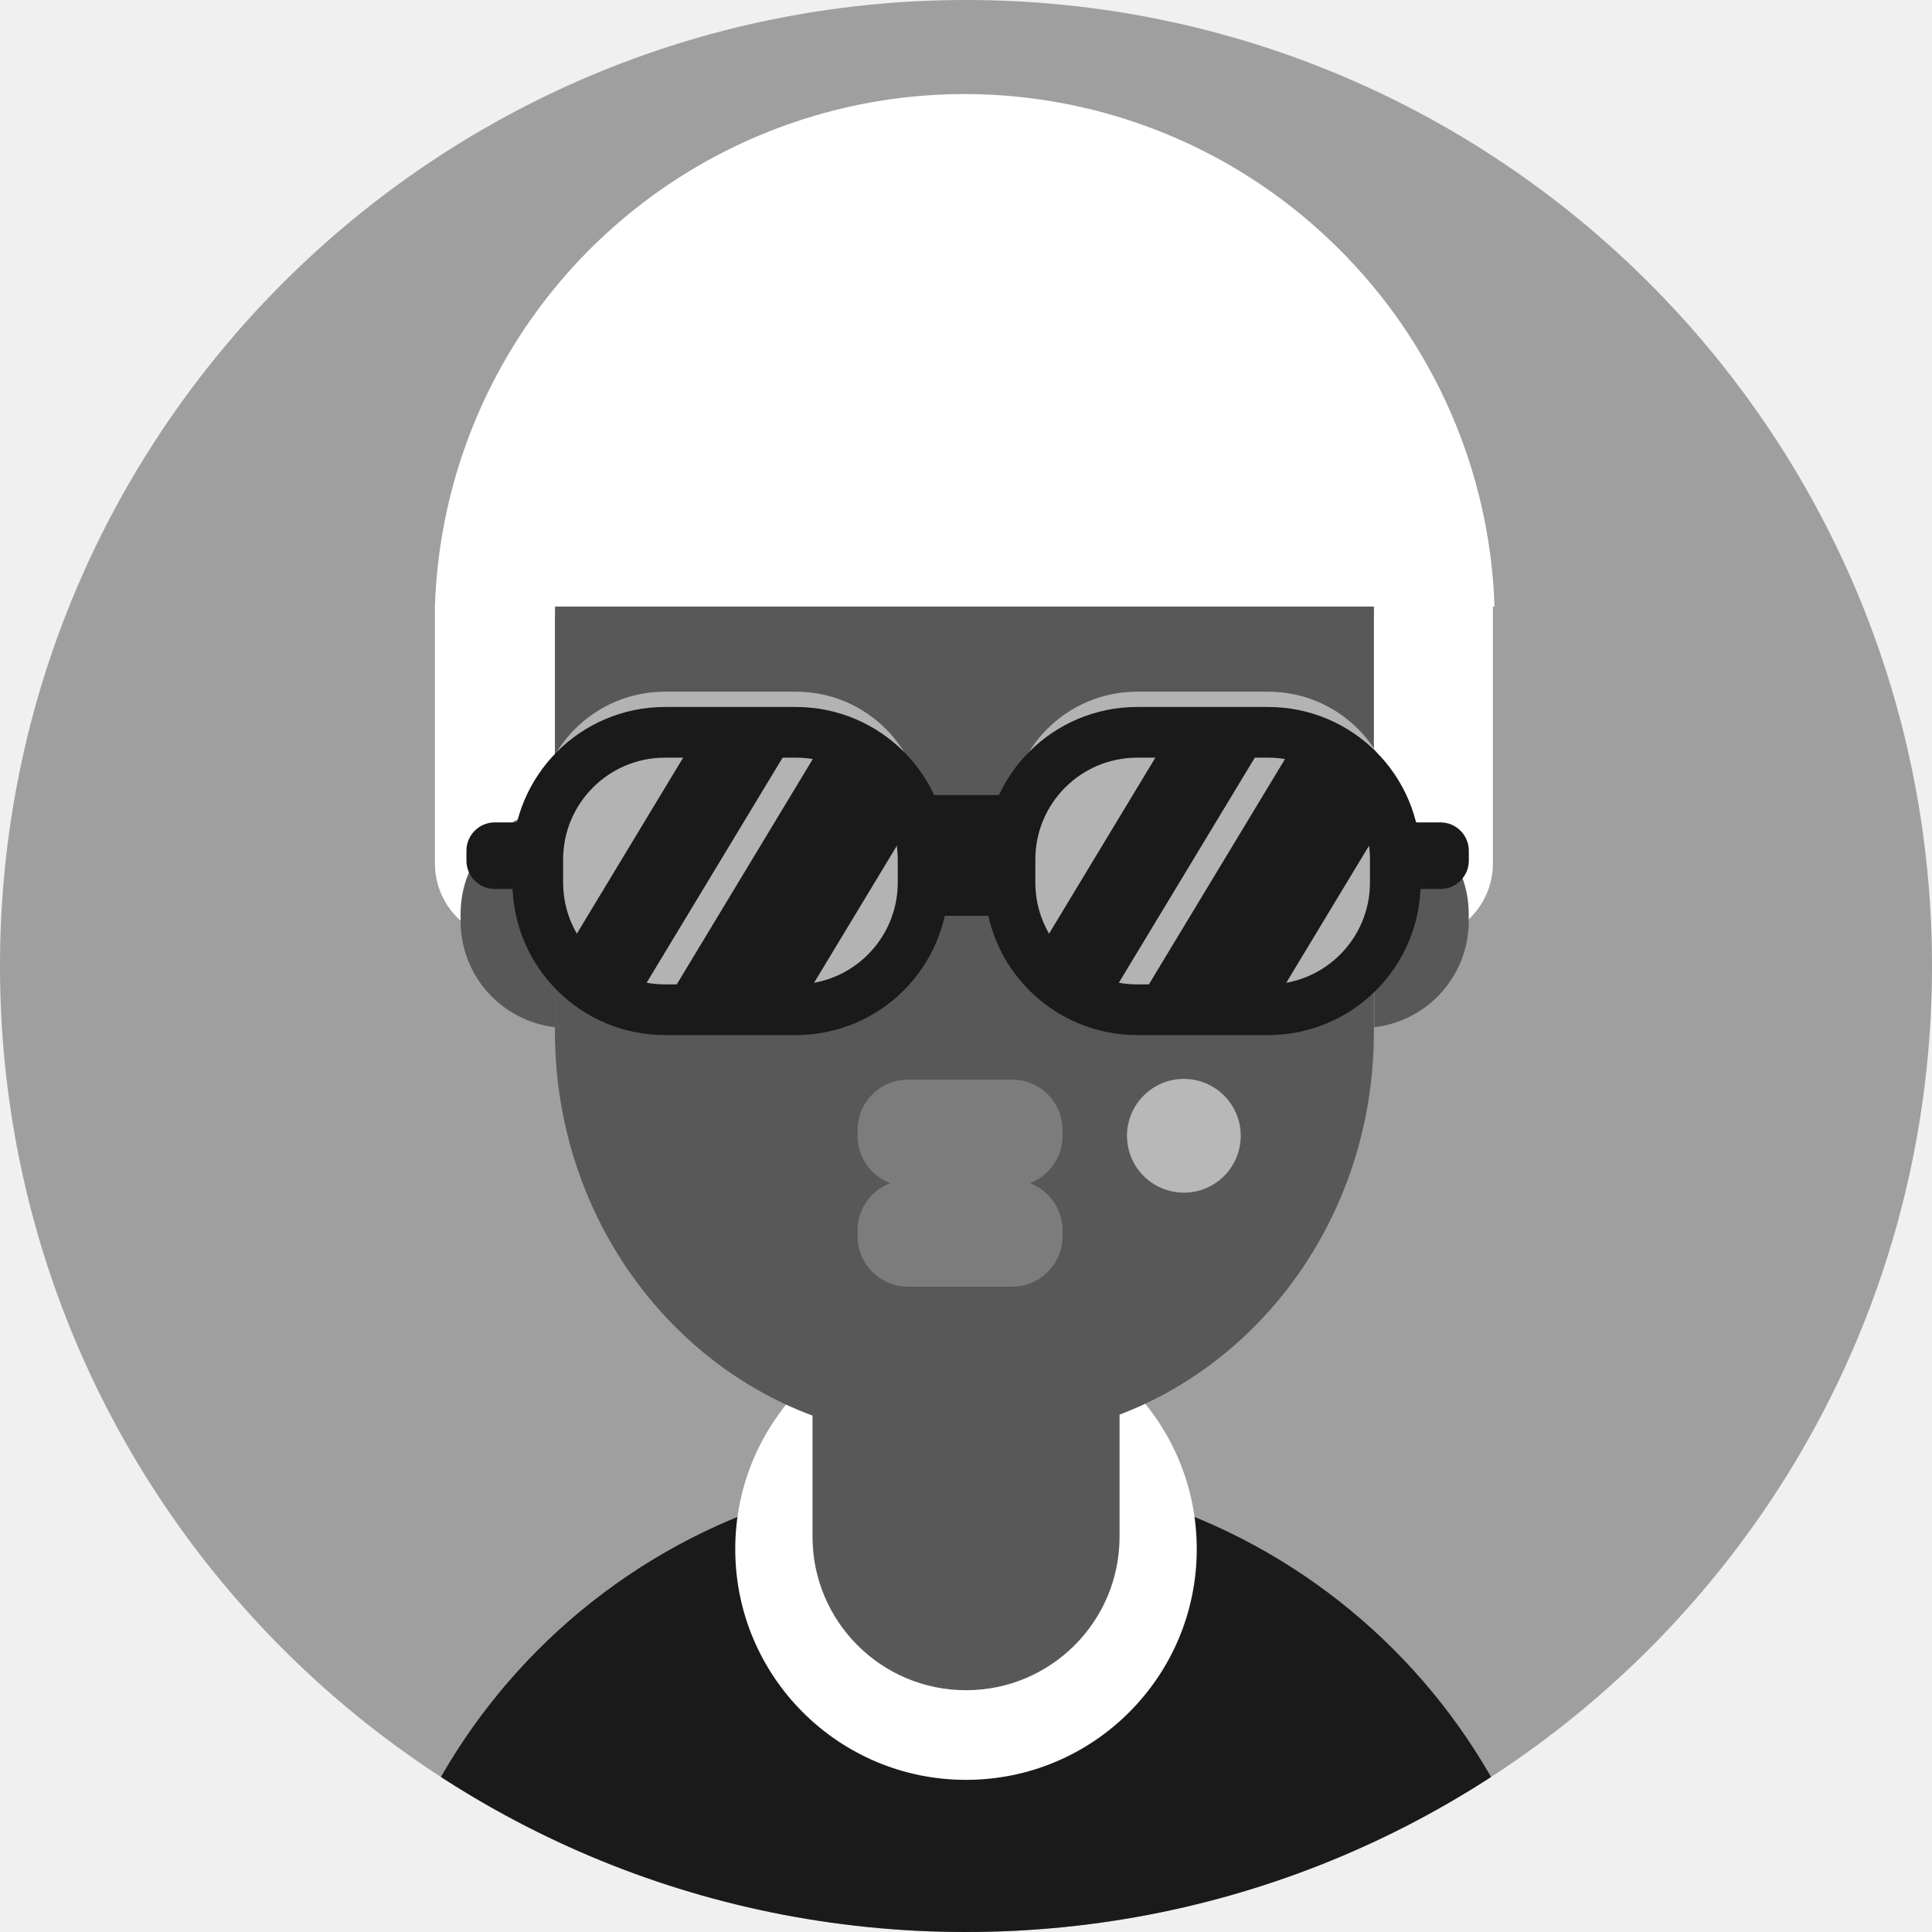
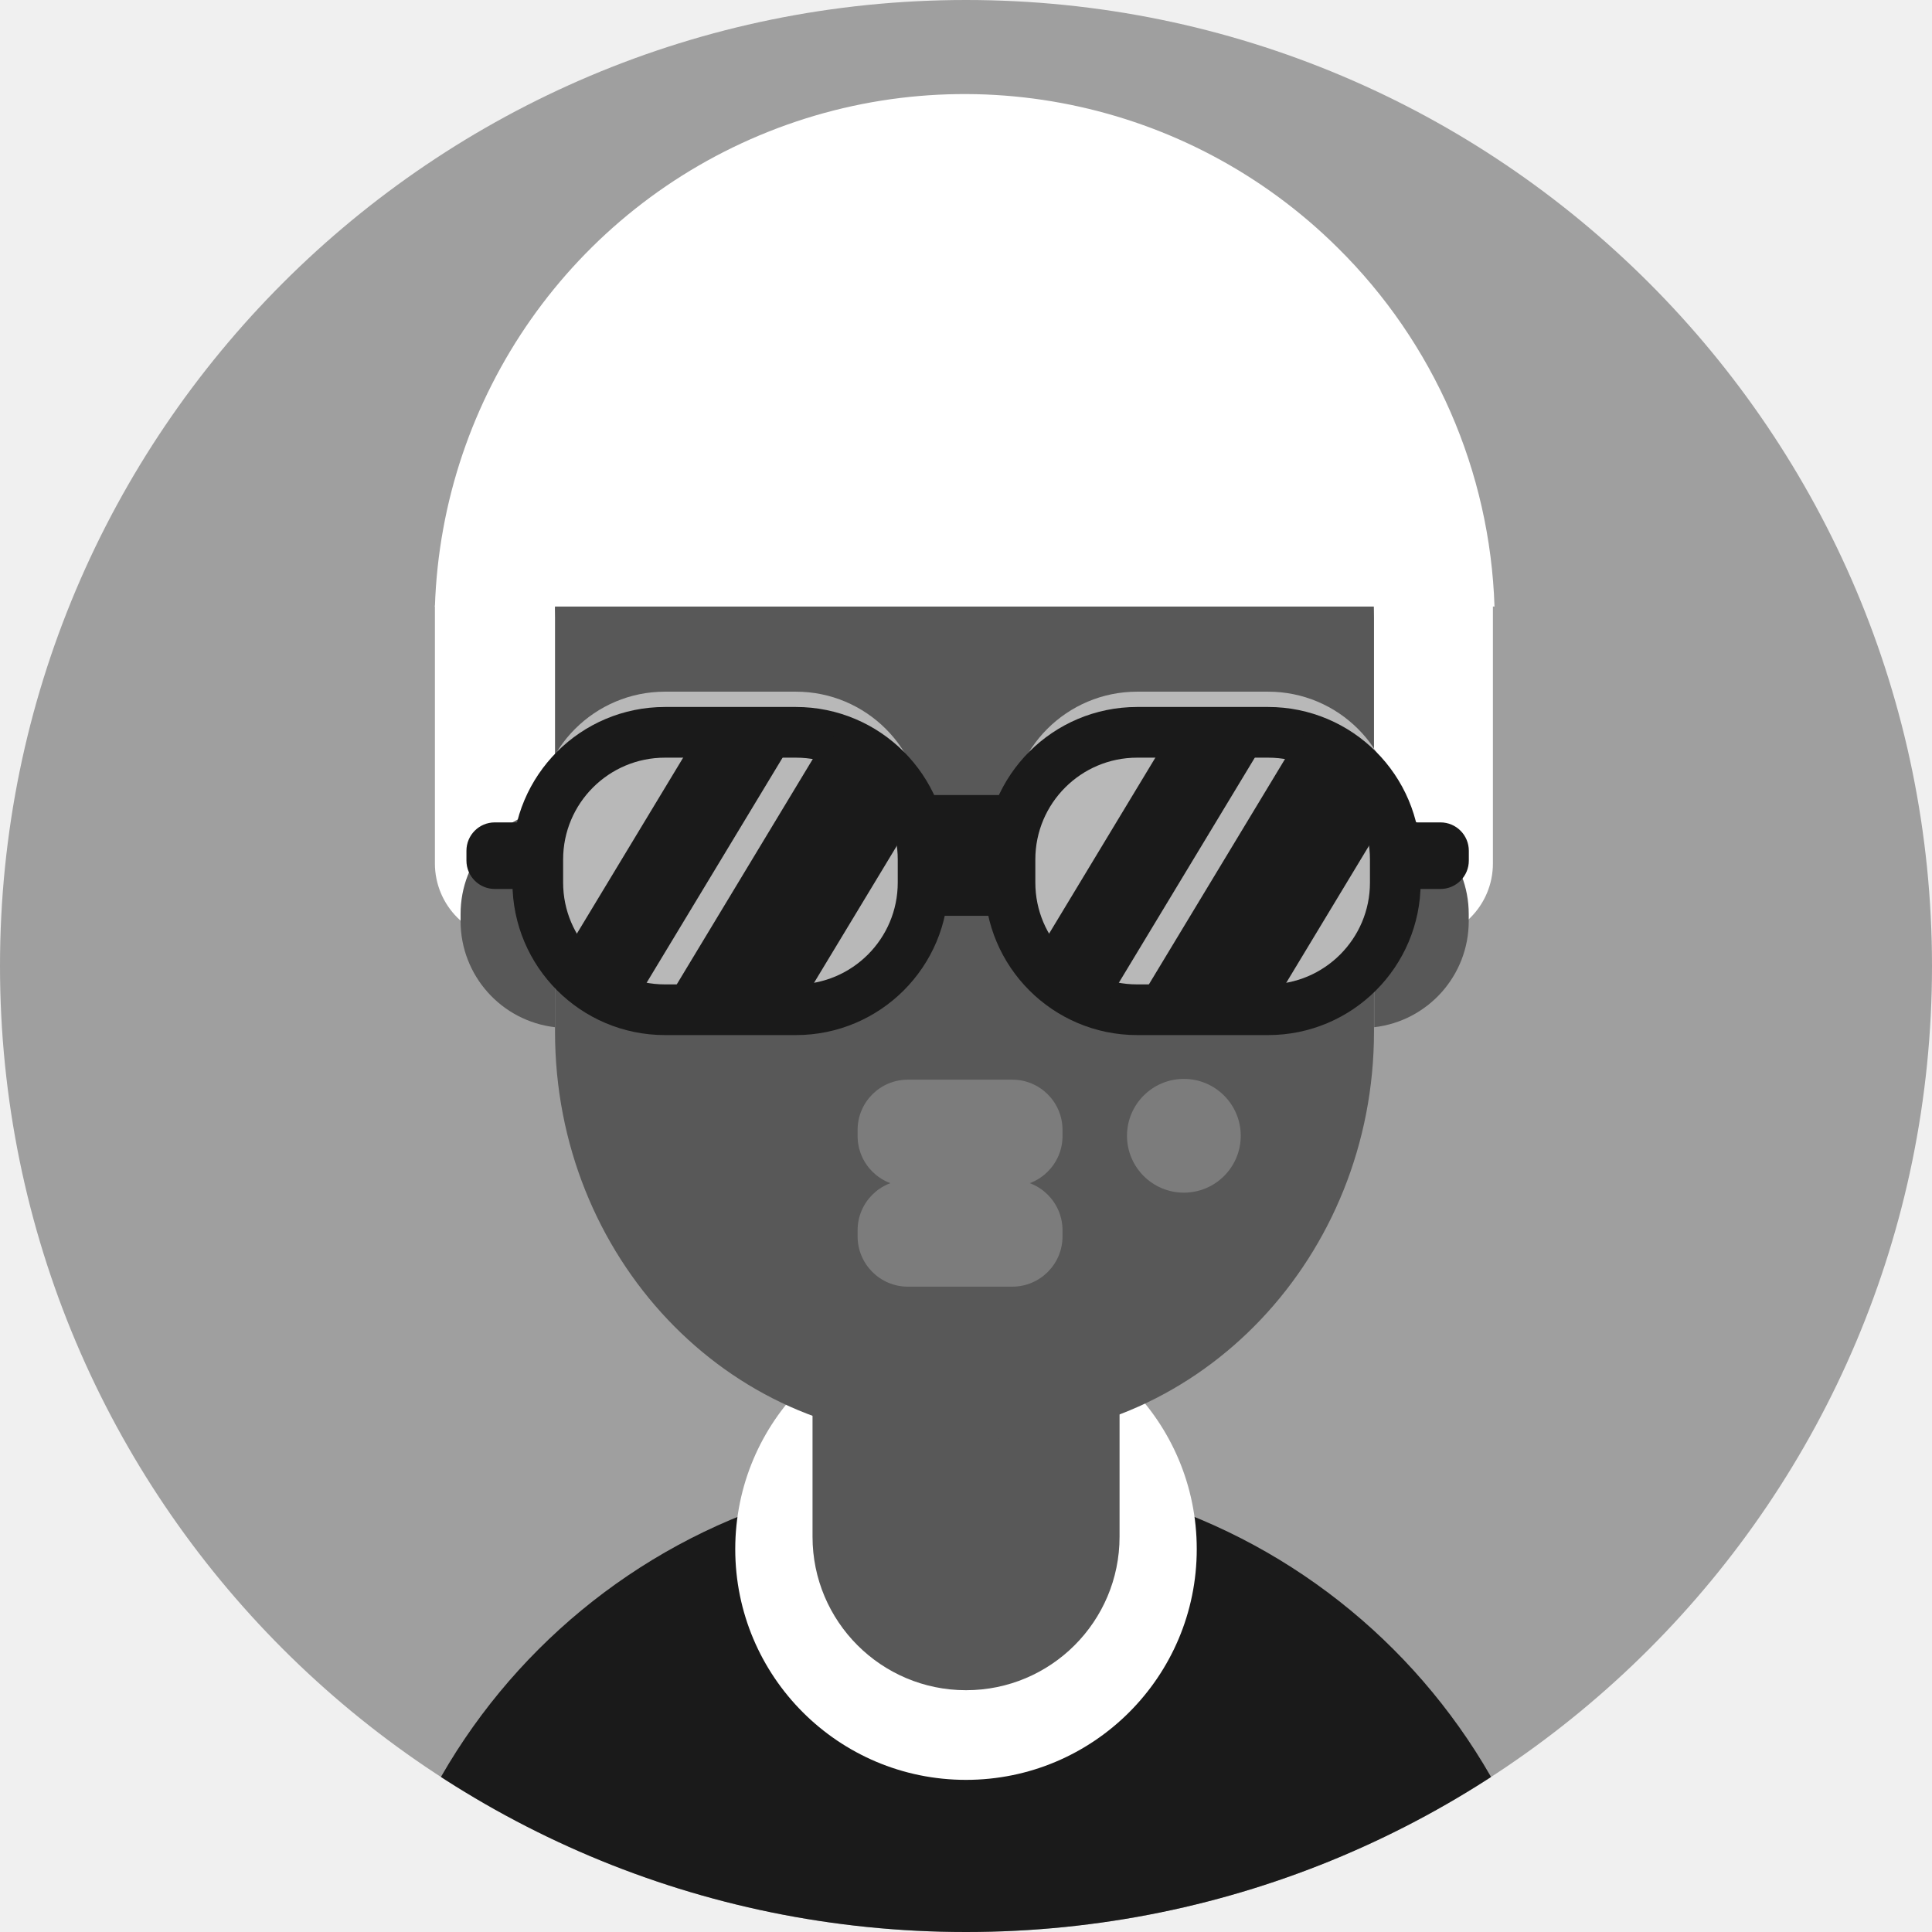
- <svg xmlns="http://www.w3.org/2000/svg" id="FINAL_AVATARS" data-name="FINAL AVATARS" viewBox="0 0 231 231">
-   <defs>
-     <style>.cls-1{fill:none;clip-rule:evenodd;}.cls-2{clip-path:url(#clip-path);}.cls-3{fill:#9f9f9f;fill-rule:evenodd;}.cls-4{fill:#fff;}.cls-5{fill:#1a1a1a;}.cls-6{fill:#585858;}.cls-7{fill:#b8b8b8;}.cls-8{fill:#7c7c7c;}.cls-10,.cls-9{fill:#b3b3b3;}.cls-10{stroke:#1a1a1a;stroke-miterlimit:10;stroke-width:6.06px;}</style>
+ <svg xmlns="http://www.w3.org/2000/svg" id="FINAL_AVATARS" data-name="FINAL AVATARS" viewBox="0 0 231 231" version="1.1">
+   <defs id="defs7">
    <clipPath id="clip-path">
-       <path class="cls-1" d="M115.5,0A115.5,115.5,0,1,1,0,115.5,115.5,115.5,0,0,1,115.5,0Z" />
+       <path d="M115.5 0A115.5 115.5 0 1 1 0 115.5 115.5 115.5 0 0 1 115.5 0Z" id="path4" style="fill:none;clip-rule:evenodd" />
    </clipPath>
+     <style id="style2" />
  </defs>
-   <g class="cls-2">
-     <path class="cls-3" d="M115.5,0A115.5,115.5,0,1,1,0,115.5,115.5,115.5,0,0,1,115.5,0Z" />
-     <path class="cls-4" d="M52,72.4h126.5a0,0,0,0,1,0,0v30.84a9.15,9.15,0,0,1-9.15,9.15H61.16A9.15,9.15,0,0,1,52,103.24V72.4a0,0,0,0,1,0,0Z" />
-     <circle class="cls-5" cx="115.5" cy="248.31" r="72.28" />
-     <circle class="cls-4" cx="115.5" cy="185.22" r="27.59" />
-     <rect class="cls-6" x="97.15" y="139.13" width="36.71" height="62.96" rx="18.35" />
-     <path class="cls-6" d="M164.14,69.64c-2-24.86-21.79-44.39-45.87-44.39H112.4c-24.08,0-43.84,19.51-45.87,44.39q-.18,2.1-.18,4.23v49.47C66.35,150.18,87,172,112.4,172h5.87c25.42,0,46-21.75,46-48.61V73.87C164.31,72.45,164.25,71,164.14,69.64Z" />
-     <circle class="cls-7" cx="141.55" cy="135.8" r="6.8" />
-     <rect class="cls-8" x="102.54" y="129.09" width="24.5" height="12.75" rx="6.01" />
-     <rect class="cls-8" x="102.54" y="141.09" width="24.5" height="12.75" rx="6.01" />
-     <path class="cls-6" d="M164.31,96.62v26.2a12.77,12.77,0,0,0,11.3-12.68v-.85A12.75,12.75,0,0,0,164.31,96.62Z" />
-     <path class="cls-4" d="M159.93,29.61A63.36,63.36,0,0,0,52,72.52H178.69A63.17,63.17,0,0,0,159.93,29.61Z" />
-     <path class="cls-6" d="M66.36,96.62v26.2a12.77,12.77,0,0,1-11.29-12.68v-.85A12.73,12.73,0,0,1,66.36,96.62Z" />
-     <rect class="cls-5" x="105.12" y="95.06" width="17.2" height="14.44" />
-     <rect class="cls-9" x="64.3" y="82.7" width="46.07" height="33.17" rx="15.21" />
-     <rect class="cls-5" x="55.77" y="98.33" width="11.06" height="7.96" rx="3.39" />
-     <rect class="cls-10" x="64.3" y="87.56" width="46.07" height="33.17" rx="15.21" />
-     <polygon class="cls-5" points="67.73 113.69 83.51 87.56 95.4 87.56 75.74 120.11 67.73 113.69" />
-     <polygon class="cls-5" points="79.46 120.11 99.11 87.56 109.33 97.65 95.76 120.11 79.46 120.11" />
-     <rect class="cls-9" x="120.76" y="82.7" width="46.07" height="33.17" rx="15.21" />
-     <rect class="cls-5" x="164.56" y="98.33" width="11.06" height="7.96" rx="3.39" />
-     <rect class="cls-10" x="120.76" y="87.56" width="46.07" height="33.17" rx="15.21" />
-     <polygon class="cls-5" points="124.19 113.69 139.97 87.56 151.86 87.56 132.2 120.11 124.19 113.69" />
-     <polygon class="cls-5" points="135.91 120.11 155.57 87.56 165.78 97.65 152.22 120.11 135.91 120.11" />
+   <g clip-path="url(#clip-path)" id="g55" style="clip-path:url(#clip-path)">
+     <path d="M115.5 0A115.5 115.5 0 1 1 0 115.5 115.5 115.5 0 0 1 115.5 0Z" id="path9" style="fill:#9f9f9f;fill-rule:evenodd" />
+     <path class="top" d="M52 72.4h126.5v30.84a9.15 9.15 0 0 1-9.15 9.15H61.16a9.15 9.15 0 0 1-9.16-9.15V72.4Z" id="path11" style="fill:#fff" />
+     <circle class="clothes" cx="115.5" cy="248.31" r="72.28" id="circle13" style="fill:#1a1a1a" />
+     <circle class="clothes" cx="115.5" cy="185.22" r="27.59" id="circle15" style="fill:#fff" />
+     <rect class="head" x="97.15" y="139.13" width="36.71" height="62.96" rx="18.35" id="rect17" style="fill:#585858" />
+     <path class="head" d="M66.492 69.64c2-24.86 21.79-44.39 45.87-44.39h5.87c24.08 0 43.84 19.51 45.87 44.39q.18 2.1.18 4.23v49.47c0 26.84-20.65 48.66-46.05 48.66h-5.87c-25.42 0-46-21.75-46-48.61V73.87c-.04-1.42.02-2.87.13-4.23z" id="path19" style="fill:#585858" />
+     <circle class="mouth" cx="141.55" cy="135.8" r="6.8" id="circle21" style="fill:#7c7c7c" />
+     <rect class="mouth" x="102.54" y="129.09" width="24.5" height="12.75" rx="6.01" id="rect23" style="fill:#7c7c7c" />
+     <rect class="mouth" x="102.54" y="141.09" width="24.5" height="12.75" rx="6.01" id="rect25" style="fill:#7c7c7c" />
+     <path class="head" d="M164.31 96.62v26.2a12.77 12.77 0 0 0 11.3-12.68v-.85a12.75 12.75 0 0 0-11.3-12.67Z" id="path27" style="fill:#585858" />
+     <path class="top" d="M159.93 29.61A63.36 63.36 0 0 0 52 72.52h126.69a63.17 63.17 0 0 0-18.76-42.91Z" id="path29" style="fill:#fff" />
+     <path class="head" d="M66.36 96.62v26.2a12.77 12.77 0 0 1-11.29-12.68v-.85a12.73 12.73 0 0 1 11.29-12.67Z" id="path31" style="fill:#585858" />
+     <path class="eyes" id="rect33" style="fill:#1a1a1a" d="M105.12 95.06h17.2v14.44h-17.2z" />
+     <rect class="eyes" x="64.3" y="82.7" width="46.07" height="33.17" rx="15.21" id="rect35" style="fill:#b8b8b8" />
+     <rect class="eyes" x="55.77" y="98.33" width="11.06" height="7.96" rx="3.39" id="rect37" style="fill:#1a1a1a" />
+     <rect class="eyes" x="64.3" y="87.56" width="46.07" height="33.17" rx="15.21" id="rect39" style="fill:#b8b8b8;stroke:#1a1a1a;stroke-width:6.06;stroke-miterlimit:4;stroke-dasharray:none" />
+     <path class="eyes" id="polygon41" style="fill:#1a1a1a" d="m67.73 113.69 15.78-26.13H95.4l-19.66 32.55-8.01-6.42z" />
+     <path class="eyes" id="polygon43" style="fill:#1a1a1a" d="m79.46 120.11 19.65-32.55 10.22 10.09-13.57 22.46h-16.3z" />
+     <rect class="eyes" x="120.76" y="82.7" width="46.07" height="33.17" rx="15.21" id="rect45" style="fill:#b8b8b8" />
+     <rect class="eyes" x="164.56" y="98.33" width="11.06" height="7.96" rx="3.39" id="rect47" style="fill:#1a1a1a" />
+     <rect class="eyes" x="120.76" y="87.56" width="46.07" height="33.17" rx="15.21" id="rect49" style="stroke-width:6.06;stroke-miterlimit:10;stroke-dasharray:none;fill:#b8b8b8;stroke:#1a1a1a" />
+     <path class="eyes" id="polygon51" style="fill:#1a1a1a" d="m124.19 113.69 15.78-26.13h11.89l-19.66 32.55-8.01-6.42z" />
+     <path class="eyes" id="polygon53" style="fill:#1a1a1a" d="m135.91 120.11 19.66-32.55 10.21 10.09-13.56 22.46h-16.31z" />
  </g>
</svg>
